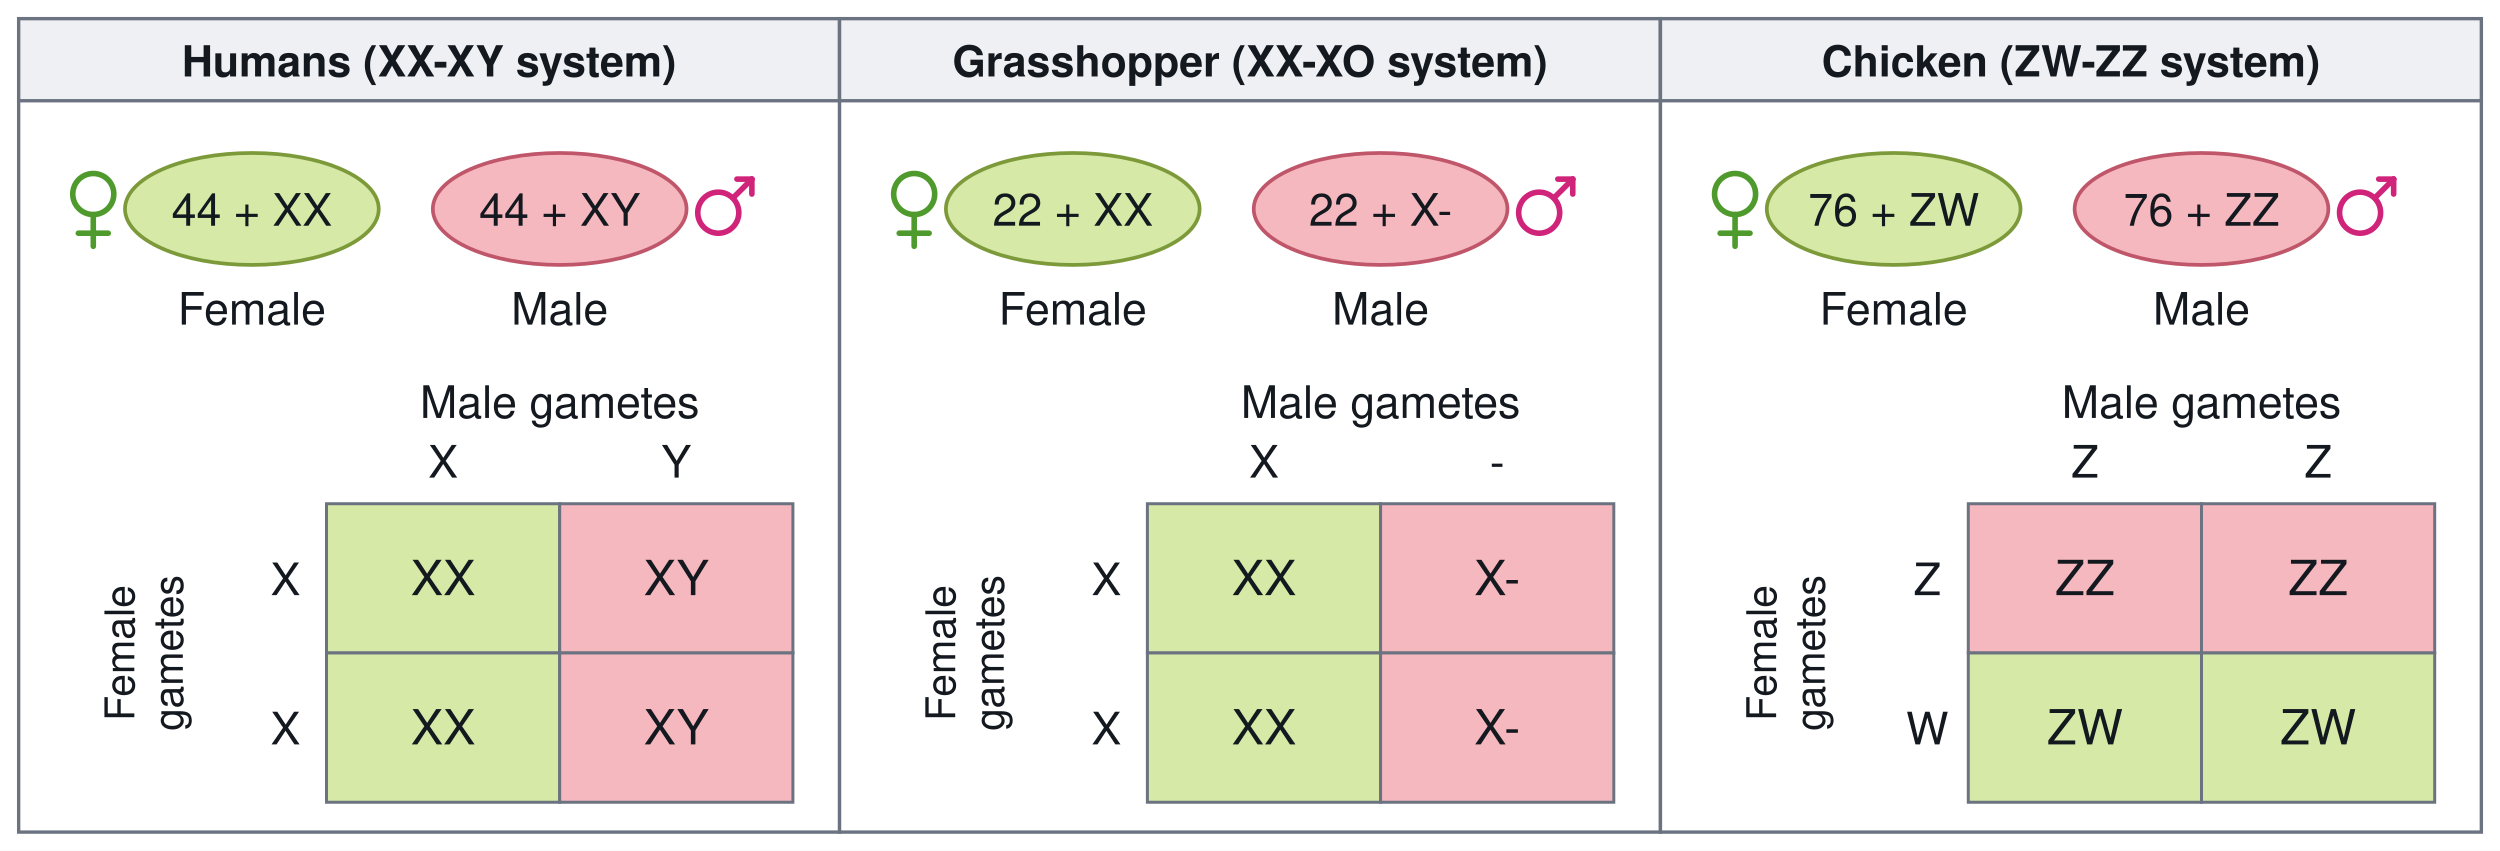
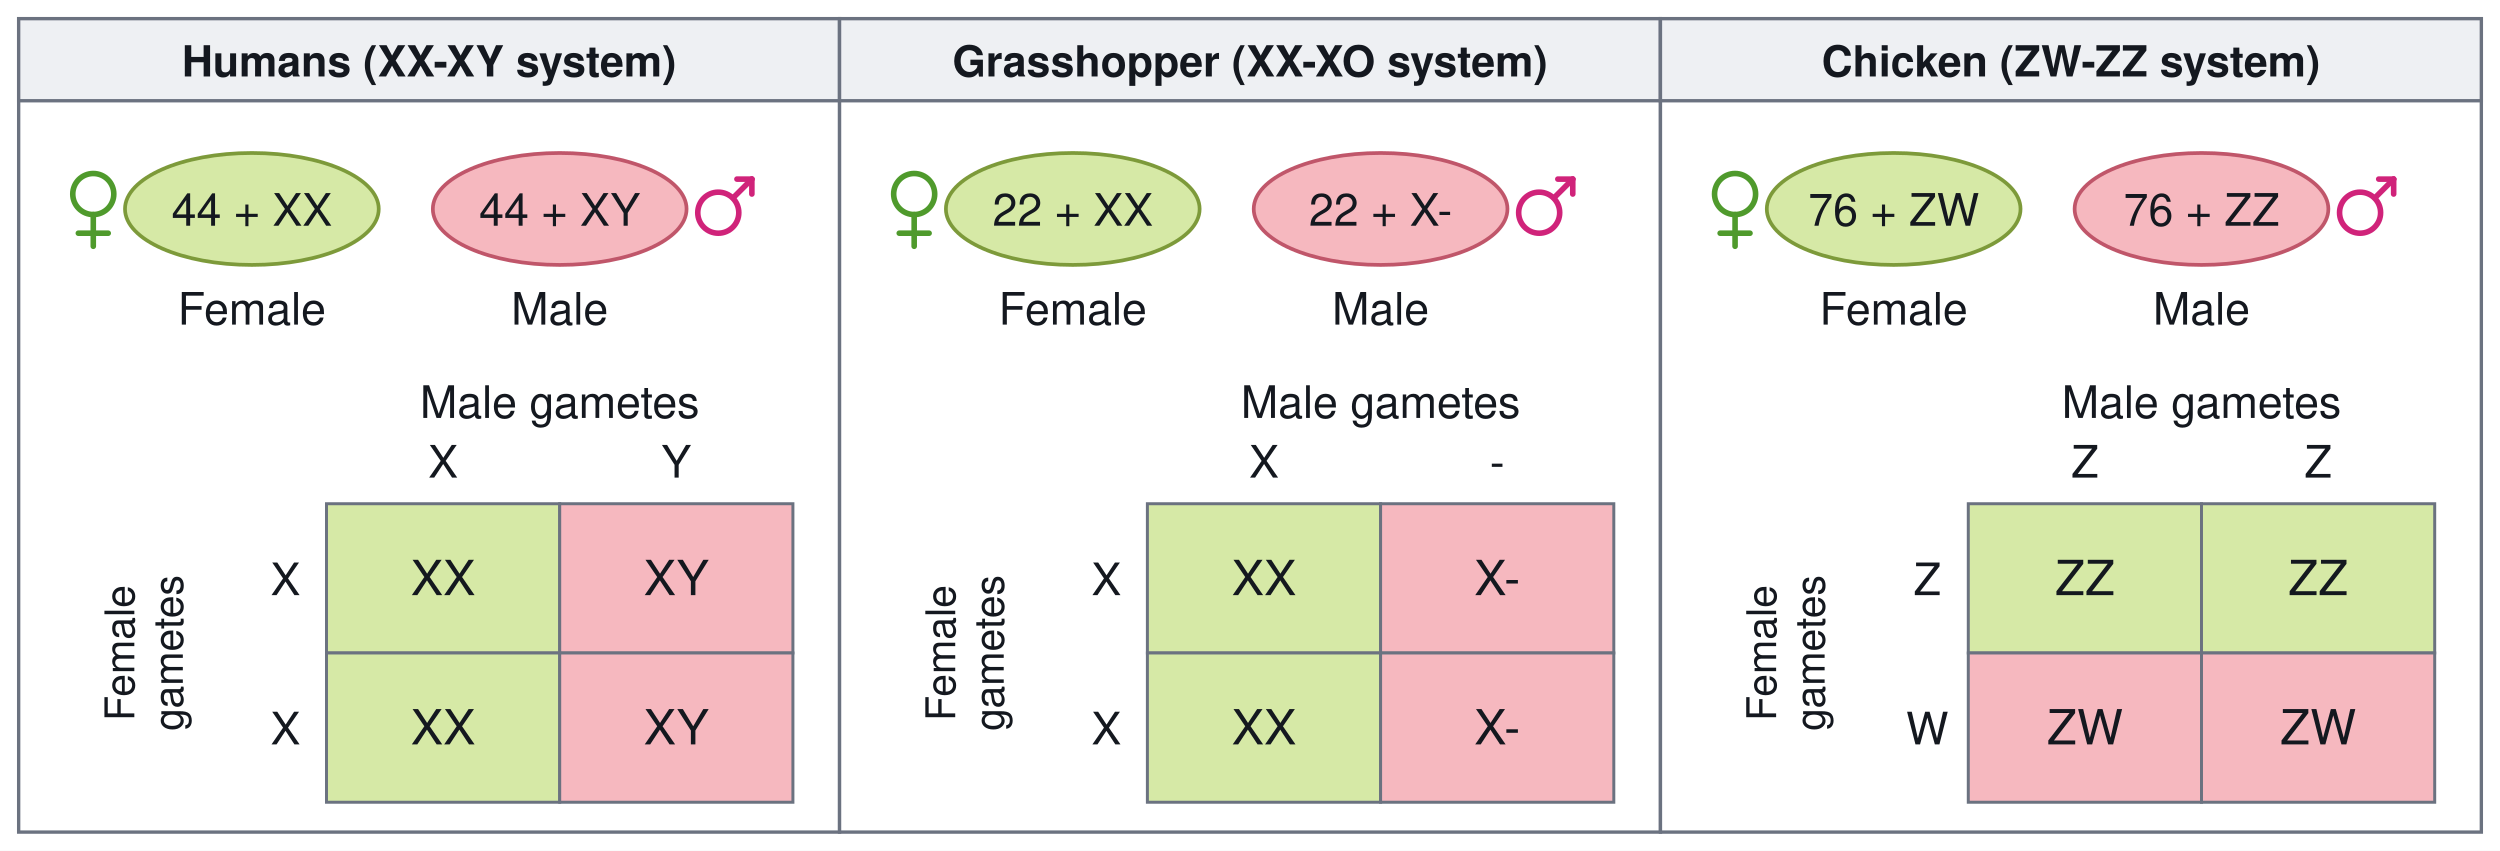
<svg xmlns="http://www.w3.org/2000/svg" viewBox="0 0 1340 456" font-family="Segoe UI, Helvetica, Arial, sans-serif">
  <rect width="1340" height="456" fill="#ffffff" />
  <rect x="10" y="10" width="440" height="436" stroke="#6b7280" stroke-width="1.8" fill="#ffffff" />
  <rect x="10" y="10" width="440" height="44" stroke="#6b7280" stroke-width="1.8" fill="#eef0f3" />
  <text x="230.0" y="41" font-size="23" fill="#14181f" text-anchor="middle" font-weight="700">Humans (XX-XY system)</text>
  <circle cx="50" cy="104" r="11" stroke="#4f9a2c" stroke-width="3" fill="none" />
  <line x1="50" y1="115" x2="50" y2="132" stroke="#4f9a2c" stroke-width="3" stroke-linecap="round" />
  <line x1="42" y1="125" x2="58" y2="125" stroke="#4f9a2c" stroke-width="3" stroke-linecap="round" />
  <ellipse cx="135" cy="112" rx="68" ry="30" stroke="#7d9a3a" stroke-width="2" fill="#d6e9a6" />
  <text x="135" y="121" font-size="24" fill="#14181f" text-anchor="middle" font-weight="400">44 + XX</text>
  <ellipse cx="300" cy="112" rx="68" ry="30" stroke="#c0566a" stroke-width="2" fill="#f6b8bf" />
  <text x="300" y="121" font-size="24" fill="#14181f" text-anchor="middle" font-weight="400">44 + XY</text>
  <circle cx="385" cy="114" r="11" stroke="#d0237a" stroke-width="3" fill="none" />
  <line x1="393" y1="106" x2="403" y2="96" stroke="#d0237a" stroke-width="3" stroke-linecap="round" />
  <line x1="395" y1="96" x2="403" y2="96" stroke="#d0237a" stroke-width="3" stroke-linecap="round" />
  <line x1="403" y1="96" x2="403" y2="104" stroke="#d0237a" stroke-width="3" stroke-linecap="round" />
  <text x="135" y="174" font-size="24" fill="#14181f" text-anchor="middle" font-weight="400">Female</text>
  <text x="300" y="174" font-size="24" fill="#14181f" text-anchor="middle" font-weight="400">Male</text>
  <text x="300" y="224" font-size="24" fill="#14181f" text-anchor="middle" font-weight="400">Male gametes</text>
  <text x="237.5" y="256" font-size="24" fill="#14181f" text-anchor="middle" font-weight="400">X</text>
  <text x="362.5" y="256" font-size="24" fill="#14181f" text-anchor="middle" font-weight="400">Y</text>
  <text x="72" y="350" font-size="22" fill="#14181f" text-anchor="middle" transform="rotate(-90 72 350)">Female</text>
  <text x="98" y="350" font-size="22" fill="#14181f" text-anchor="middle" transform="rotate(-90 98 350)">gametes</text>
  <text x="153" y="319" font-size="24" fill="#14181f" text-anchor="middle" font-weight="400">X</text>
  <rect x="175" y="270" width="125" height="80" stroke="#6b7280" stroke-width="1.6" fill="#d6e9a6" />
  <text x="237.5" y="319" font-size="26" fill="#14181f" text-anchor="middle" font-weight="400">XX</text>
  <rect x="300" y="270" width="125" height="80" stroke="#6b7280" stroke-width="1.6" fill="#f6b8bf" />
  <text x="362.5" y="319" font-size="26" fill="#14181f" text-anchor="middle" font-weight="400">XY</text>
  <text x="153" y="399" font-size="24" fill="#14181f" text-anchor="middle" font-weight="400">X</text>
  <rect x="175" y="350" width="125" height="80" stroke="#6b7280" stroke-width="1.6" fill="#d6e9a6" />
  <text x="237.5" y="399" font-size="26" fill="#14181f" text-anchor="middle" font-weight="400">XX</text>
  <rect x="300" y="350" width="125" height="80" stroke="#6b7280" stroke-width="1.6" fill="#f6b8bf" />
  <text x="362.5" y="399" font-size="26" fill="#14181f" text-anchor="middle" font-weight="400">XY</text>
  <rect x="450" y="10" width="440" height="436" stroke="#6b7280" stroke-width="1.8" fill="#ffffff" />
  <rect x="450" y="10" width="440" height="44" stroke="#6b7280" stroke-width="1.8" fill="#eef0f3" />
  <text x="670.0" y="41" font-size="23" fill="#14181f" text-anchor="middle" font-weight="700">Grasshopper (XX-XO system)</text>
  <circle cx="490" cy="104" r="11" stroke="#4f9a2c" stroke-width="3" fill="none" />
  <line x1="490" y1="115" x2="490" y2="132" stroke="#4f9a2c" stroke-width="3" stroke-linecap="round" />
  <line x1="482" y1="125" x2="498" y2="125" stroke="#4f9a2c" stroke-width="3" stroke-linecap="round" />
  <ellipse cx="575" cy="112" rx="68" ry="30" stroke="#7d9a3a" stroke-width="2" fill="#d6e9a6" />
  <text x="575" y="121" font-size="24" fill="#14181f" text-anchor="middle" font-weight="400">22 + XX</text>
  <ellipse cx="740" cy="112" rx="68" ry="30" stroke="#c0566a" stroke-width="2" fill="#f6b8bf" />
  <text x="740" y="121" font-size="24" fill="#14181f" text-anchor="middle" font-weight="400">22 + X-</text>
  <circle cx="825" cy="114" r="11" stroke="#d0237a" stroke-width="3" fill="none" />
  <line x1="833" y1="106" x2="843" y2="96" stroke="#d0237a" stroke-width="3" stroke-linecap="round" />
  <line x1="835" y1="96" x2="843" y2="96" stroke="#d0237a" stroke-width="3" stroke-linecap="round" />
  <line x1="843" y1="96" x2="843" y2="104" stroke="#d0237a" stroke-width="3" stroke-linecap="round" />
  <text x="575" y="174" font-size="24" fill="#14181f" text-anchor="middle" font-weight="400">Female</text>
  <text x="740" y="174" font-size="24" fill="#14181f" text-anchor="middle" font-weight="400">Male</text>
  <text x="740" y="224" font-size="24" fill="#14181f" text-anchor="middle" font-weight="400">Male gametes</text>
  <text x="677.5" y="256" font-size="24" fill="#14181f" text-anchor="middle" font-weight="400">X</text>
  <text x="802.5" y="256" font-size="24" fill="#14181f" text-anchor="middle" font-weight="400">-</text>
  <text x="512" y="350" font-size="22" fill="#14181f" text-anchor="middle" transform="rotate(-90 512 350)">Female</text>
  <text x="538" y="350" font-size="22" fill="#14181f" text-anchor="middle" transform="rotate(-90 538 350)">gametes</text>
  <text x="593" y="319" font-size="24" fill="#14181f" text-anchor="middle" font-weight="400">X</text>
  <rect x="615" y="270" width="125" height="80" stroke="#6b7280" stroke-width="1.6" fill="#d6e9a6" />
  <text x="677.5" y="319" font-size="26" fill="#14181f" text-anchor="middle" font-weight="400">XX</text>
  <rect x="740" y="270" width="125" height="80" stroke="#6b7280" stroke-width="1.6" fill="#f6b8bf" />
  <text x="802.5" y="319" font-size="26" fill="#14181f" text-anchor="middle" font-weight="400">X-</text>
  <text x="593" y="399" font-size="24" fill="#14181f" text-anchor="middle" font-weight="400">X</text>
  <rect x="615" y="350" width="125" height="80" stroke="#6b7280" stroke-width="1.6" fill="#d6e9a6" />
  <text x="677.5" y="399" font-size="26" fill="#14181f" text-anchor="middle" font-weight="400">XX</text>
  <rect x="740" y="350" width="125" height="80" stroke="#6b7280" stroke-width="1.6" fill="#f6b8bf" />
  <text x="802.5" y="399" font-size="26" fill="#14181f" text-anchor="middle" font-weight="400">X-</text>
  <rect x="890" y="10" width="440" height="436" stroke="#6b7280" stroke-width="1.8" fill="#ffffff" />
  <rect x="890" y="10" width="440" height="44" stroke="#6b7280" stroke-width="1.8" fill="#eef0f3" />
  <text x="1110.0" y="41" font-size="23" fill="#14181f" text-anchor="middle" font-weight="700">Chicken (ZW-ZZ system)</text>
  <circle cx="930" cy="104" r="11" stroke="#4f9a2c" stroke-width="3" fill="none" />
  <line x1="930" y1="115" x2="930" y2="132" stroke="#4f9a2c" stroke-width="3" stroke-linecap="round" />
  <line x1="922" y1="125" x2="938" y2="125" stroke="#4f9a2c" stroke-width="3" stroke-linecap="round" />
  <ellipse cx="1015" cy="112" rx="68" ry="30" stroke="#7d9a3a" stroke-width="2" fill="#d6e9a6" />
  <text x="1015" y="121" font-size="24" fill="#14181f" text-anchor="middle" font-weight="400">76 + ZW</text>
  <ellipse cx="1180" cy="112" rx="68" ry="30" stroke="#c0566a" stroke-width="2" fill="#f6b8bf" />
  <text x="1180" y="121" font-size="24" fill="#14181f" text-anchor="middle" font-weight="400">76 + ZZ</text>
  <circle cx="1265" cy="114" r="11" stroke="#d0237a" stroke-width="3" fill="none" />
  <line x1="1273" y1="106" x2="1283" y2="96" stroke="#d0237a" stroke-width="3" stroke-linecap="round" />
  <line x1="1275" y1="96" x2="1283" y2="96" stroke="#d0237a" stroke-width="3" stroke-linecap="round" />
  <line x1="1283" y1="96" x2="1283" y2="104" stroke="#d0237a" stroke-width="3" stroke-linecap="round" />
  <text x="1015" y="174" font-size="24" fill="#14181f" text-anchor="middle" font-weight="400">Female</text>
  <text x="1180" y="174" font-size="24" fill="#14181f" text-anchor="middle" font-weight="400">Male</text>
  <text x="1180" y="224" font-size="24" fill="#14181f" text-anchor="middle" font-weight="400">Male gametes</text>
  <text x="1117.5" y="256" font-size="24" fill="#14181f" text-anchor="middle" font-weight="400">Z</text>
  <text x="1242.5" y="256" font-size="24" fill="#14181f" text-anchor="middle" font-weight="400">Z</text>
  <text x="952" y="350" font-size="22" fill="#14181f" text-anchor="middle" transform="rotate(-90 952 350)">Female</text>
  <text x="978" y="350" font-size="22" fill="#14181f" text-anchor="middle" transform="rotate(-90 978 350)">gametes</text>
  <text x="1033" y="319" font-size="24" fill="#14181f" text-anchor="middle" font-weight="400">Z</text>
-   <rect x="1055" y="270" width="125" height="80" stroke="#6b7280" stroke-width="1.6" fill="#f6b8bf" />
+   <rect x="1055" y="270" width="125" height="80" stroke="#6b7280" stroke-width="1.6" fill="#d6e9a6" />
  <text x="1117.5" y="319" font-size="26" fill="#14181f" text-anchor="middle" font-weight="400">ZZ</text>
-   <rect x="1180" y="270" width="125" height="80" stroke="#6b7280" stroke-width="1.6" fill="#f6b8bf" />
+   <rect x="1180" y="270" width="125" height="80" stroke="#6b7280" stroke-width="1.6" fill="#d6e9a6" />
  <text x="1242.5" y="319" font-size="26" fill="#14181f" text-anchor="middle" font-weight="400">ZZ</text>
  <text x="1033" y="399" font-size="24" fill="#14181f" text-anchor="middle" font-weight="400">W</text>
-   <rect x="1055" y="350" width="125" height="80" stroke="#6b7280" stroke-width="1.6" fill="#d6e9a6" />
+   <rect x="1055" y="350" width="125" height="80" stroke="#6b7280" stroke-width="1.6" fill="#f6b8bf" />
  <text x="1117.5" y="399" font-size="26" fill="#14181f" text-anchor="middle" font-weight="400">ZW</text>
-   <rect x="1180" y="350" width="125" height="80" stroke="#6b7280" stroke-width="1.6" fill="#d6e9a6" />
+   <rect x="1180" y="350" width="125" height="80" stroke="#6b7280" stroke-width="1.6" fill="#f6b8bf" />
  <text x="1242.5" y="399" font-size="26" fill="#14181f" text-anchor="middle" font-weight="400">ZW</text>
</svg>
